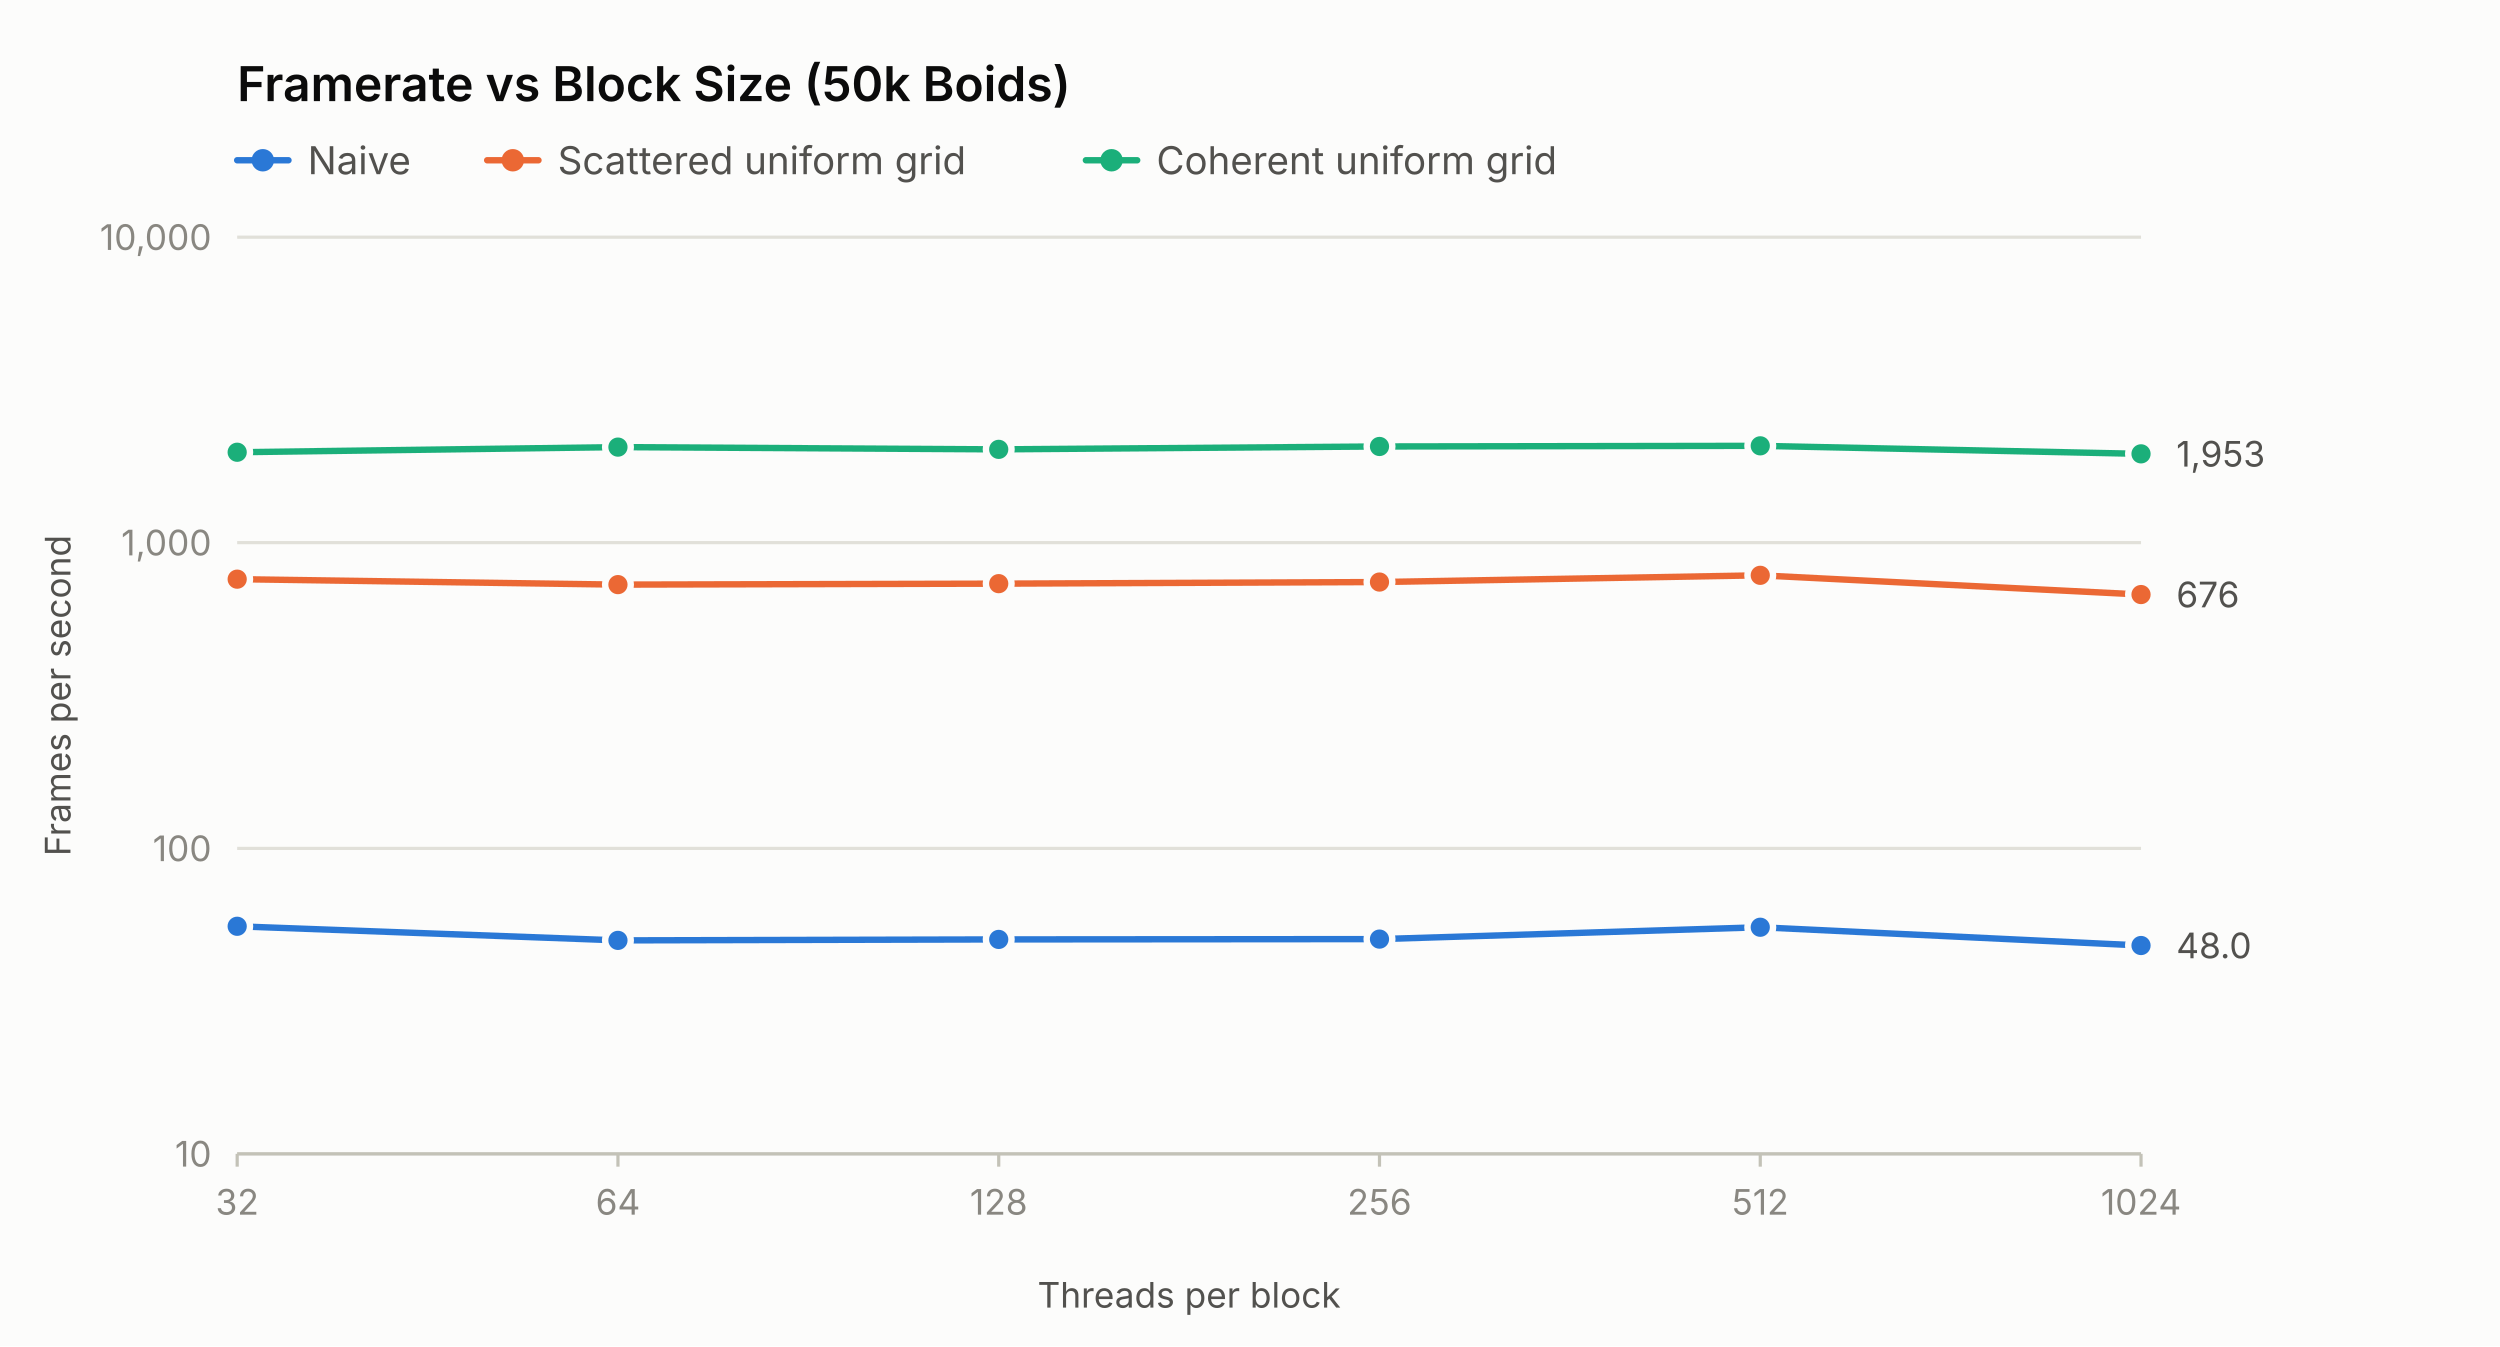
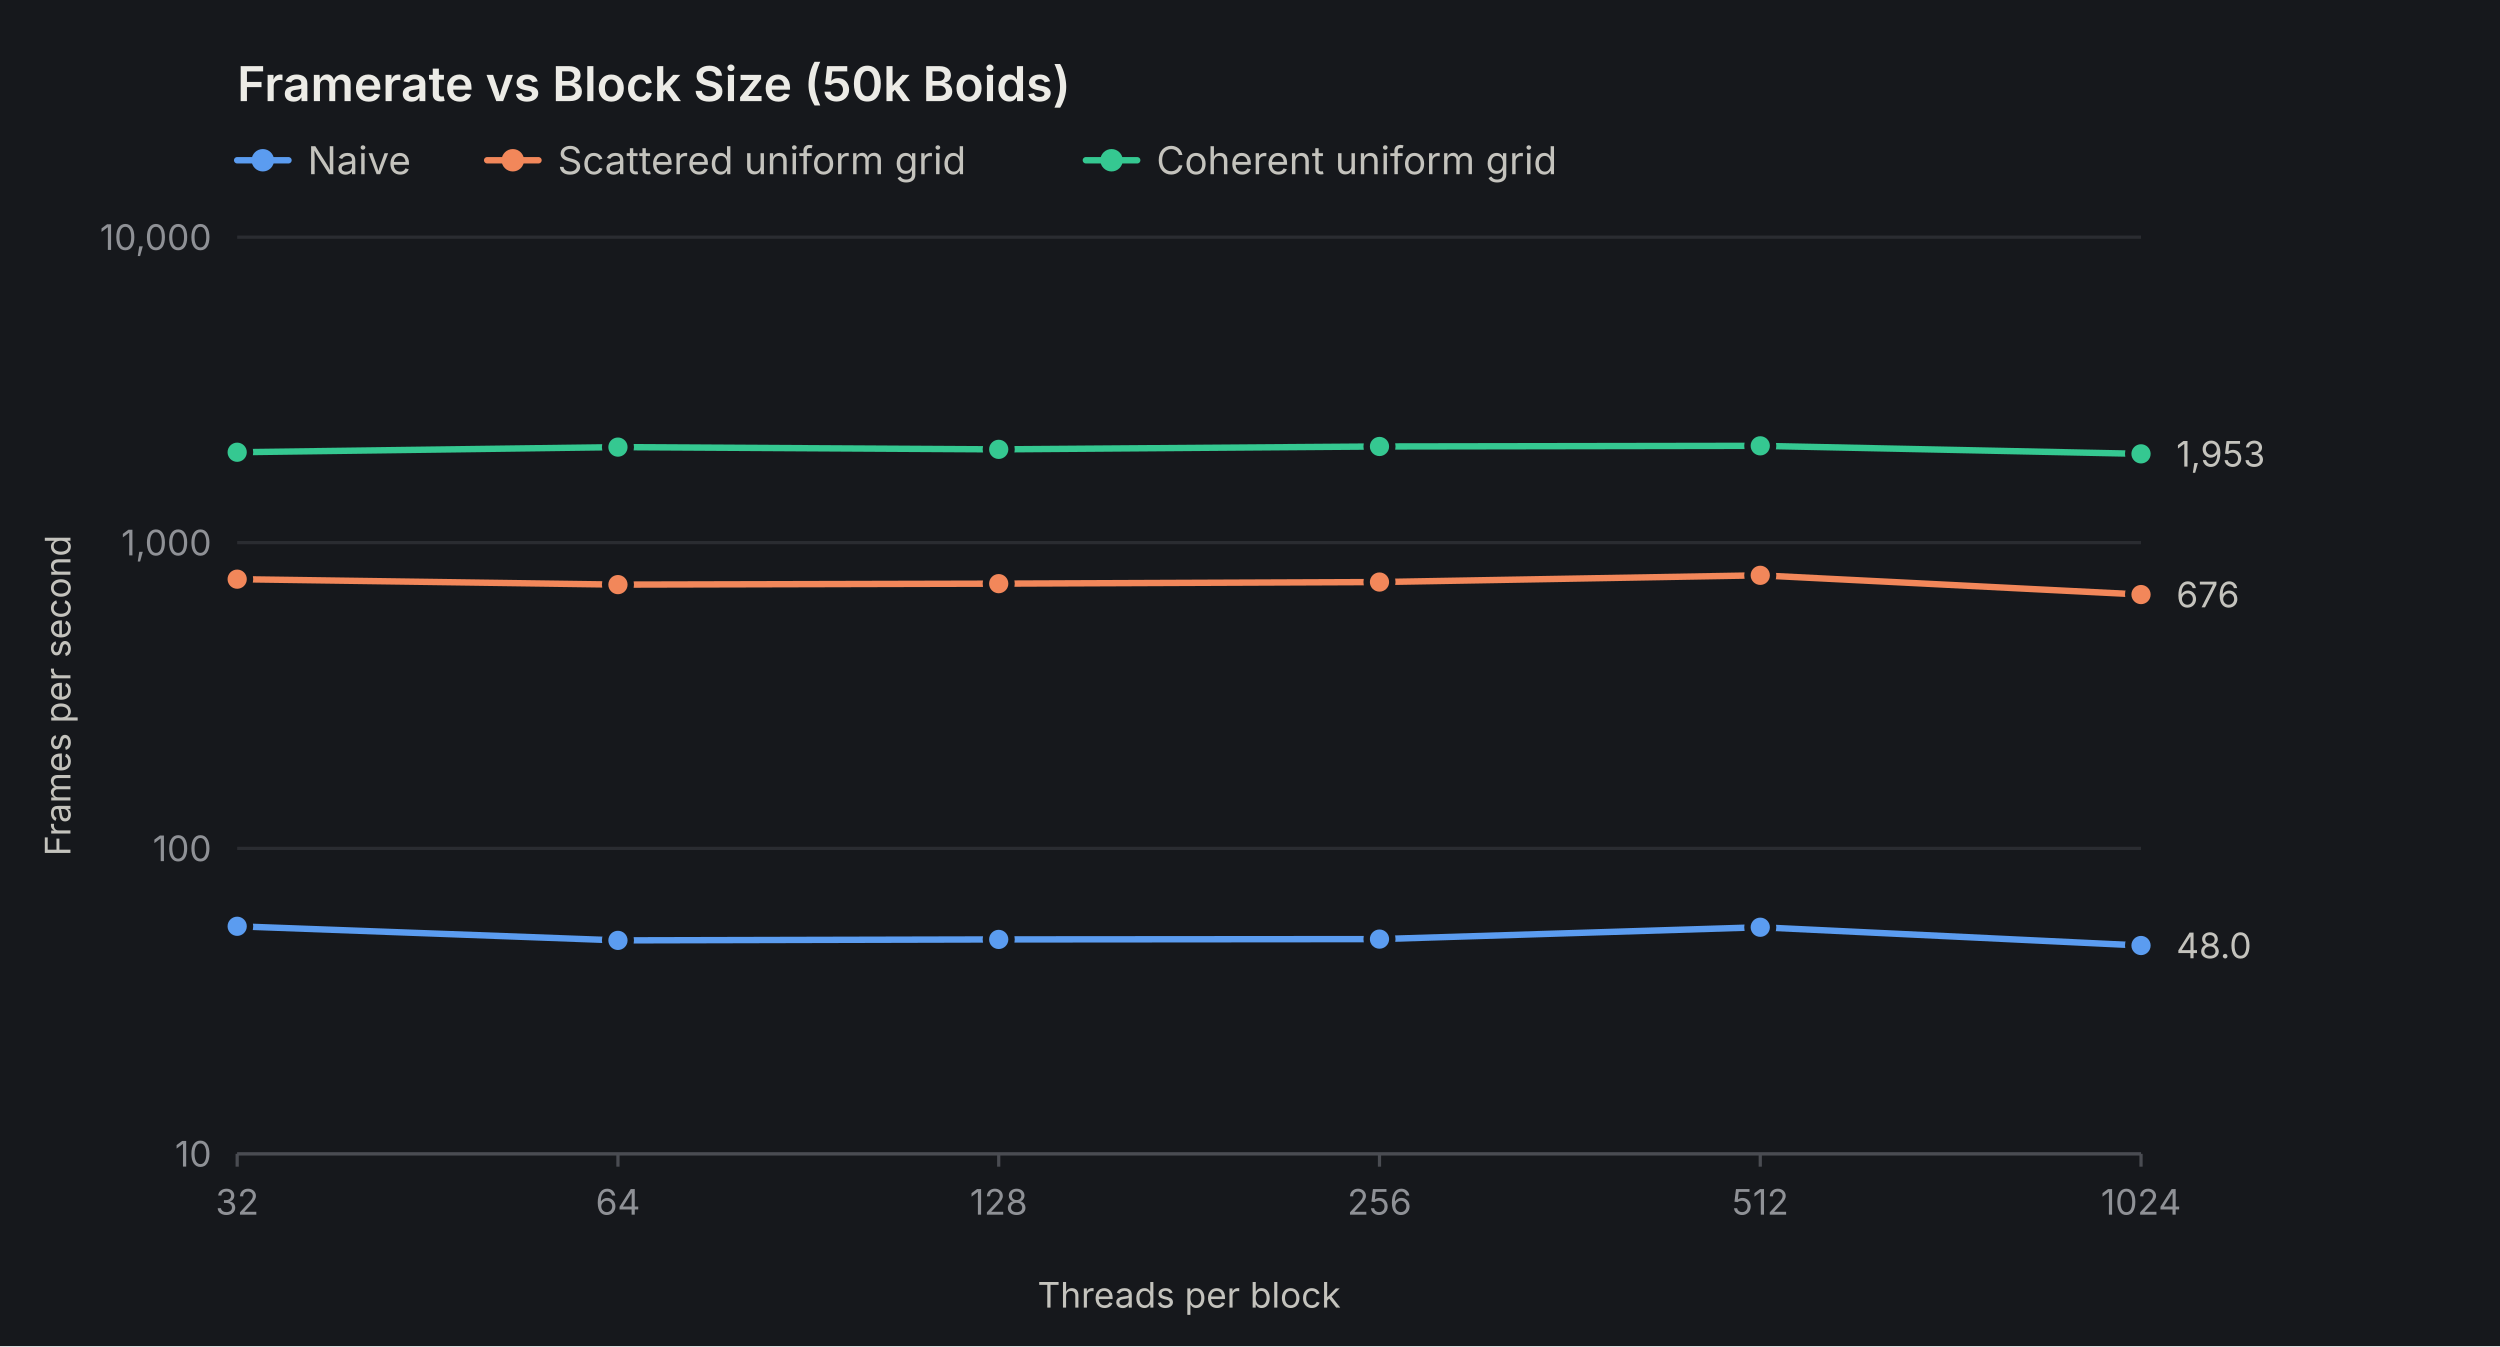
<svg xmlns="http://www.w3.org/2000/svg" width="780" height="420" viewBox="0 0 780 420" font-family="system-ui, -apple-system, &quot;Segoe UI&quot;, sans-serif">
-   <rect width="780" height="420" fill="#fcfcfb" />
-   <text x="74" y="26" fill="#0b0b0b" font-size="15" font-weight="600" text-anchor="start" dominant-baseline="middle">Framerate vs Block Size (50k Boids)</text>
-   <line x1="74" y1="50" x2="90" y2="50" stroke="#2a78d6" stroke-width="2" stroke-linecap="round" />
-   <circle cx="82" cy="50" r="3.5" fill="#2a78d6" />
-   <text x="96" y="50" fill="#52514e" font-size="12" font-weight="400" text-anchor="start" dominant-baseline="middle">Naive</text>
-   <line x1="152" y1="50" x2="168" y2="50" stroke="#eb6834" stroke-width="2" stroke-linecap="round" />
-   <circle cx="160" cy="50" r="3.5" fill="#eb6834" />
-   <text x="174" y="50" fill="#52514e" font-size="12" font-weight="400" text-anchor="start" dominant-baseline="middle">Scattered uniform grid</text>
-   <line x1="338.8" y1="50" x2="354.8" y2="50" stroke="#1baf7a" stroke-width="2" stroke-linecap="round" />
-   <circle cx="346.8" cy="50" r="3.5" fill="#1baf7a" />
-   <text x="360.8" y="50" fill="#52514e" font-size="12" font-weight="400" text-anchor="start" dominant-baseline="middle">Coherent uniform grid</text>
-   <line x1="74" y1="360" x2="668" y2="360" stroke="#e1e0d9" stroke-width="1" />
-   <text x="66" y="360" fill="#898781" font-size="11" font-weight="400" text-anchor="end" dominant-baseline="middle">10</text>
-   <line x1="74" y1="264.7" x2="668" y2="264.7" stroke="#e1e0d9" stroke-width="1" />
-   <text x="66" y="264.7" fill="#898781" font-size="11" font-weight="400" text-anchor="end" dominant-baseline="middle">100</text>
-   <line x1="74" y1="169.3" x2="668" y2="169.3" stroke="#e1e0d9" stroke-width="1" />
-   <text x="66" y="169.3" fill="#898781" font-size="11" font-weight="400" text-anchor="end" dominant-baseline="middle">1,000</text>
-   <line x1="74" y1="74" x2="668" y2="74" stroke="#e1e0d9" stroke-width="1" />
-   <text x="66" y="74" fill="#898781" font-size="11" font-weight="400" text-anchor="end" dominant-baseline="middle">10,000</text>
-   <line x1="74" y1="360" x2="74" y2="364" stroke="#c3c2b7" stroke-width="1" />
-   <text x="74" y="375" fill="#898781" font-size="11" font-weight="400" text-anchor="middle" dominant-baseline="middle">32</text>
-   <line x1="192.8" y1="360" x2="192.8" y2="364" stroke="#c3c2b7" stroke-width="1" />
-   <text x="192.8" y="375" fill="#898781" font-size="11" font-weight="400" text-anchor="middle" dominant-baseline="middle">64</text>
-   <line x1="311.6" y1="360" x2="311.6" y2="364" stroke="#c3c2b7" stroke-width="1" />
-   <text x="311.6" y="375" fill="#898781" font-size="11" font-weight="400" text-anchor="middle" dominant-baseline="middle">128</text>
-   <line x1="430.4" y1="360" x2="430.4" y2="364" stroke="#c3c2b7" stroke-width="1" />
-   <text x="430.4" y="375" fill="#898781" font-size="11" font-weight="400" text-anchor="middle" dominant-baseline="middle">256</text>
-   <line x1="549.2" y1="360" x2="549.2" y2="364" stroke="#c3c2b7" stroke-width="1" />
-   <text x="549.2" y="375" fill="#898781" font-size="11" font-weight="400" text-anchor="middle" dominant-baseline="middle">512</text>
-   <line x1="668" y1="360" x2="668" y2="364" stroke="#c3c2b7" stroke-width="1" />
-   <text x="668" y="375" fill="#898781" font-size="11" font-weight="400" text-anchor="middle" dominant-baseline="middle">1024</text>
-   <line x1="74" y1="360" x2="668" y2="360" stroke="#c3c2b7" stroke-width="1" />
-   <text x="371" y="404" fill="#52514e" font-size="11" font-weight="400" text-anchor="middle" dominant-baseline="middle">Threads per block</text>
-   <text x="0" y="0" fill="#52514e" font-size="11" font-weight="400" text-anchor="middle" dominant-baseline="middle" transform="translate(18 217) rotate(-90)">Frames per second</text>
-   <path d="M74 289 L192.8 293.4 L311.6 293.1 L430.4 293 L549.2 289.3 L668 295" fill="none" stroke="#2a78d6" stroke-width="2" stroke-linejoin="round" stroke-linecap="round" />
-   <circle cx="74" cy="289" r="4" fill="#2a78d6" stroke="#fcfcfb" stroke-width="2" />
-   <circle cx="192.8" cy="293.4" r="4" fill="#2a78d6" stroke="#fcfcfb" stroke-width="2" />
-   <circle cx="311.6" cy="293.1" r="4" fill="#2a78d6" stroke="#fcfcfb" stroke-width="2" />
-   <circle cx="430.4" cy="293" r="4" fill="#2a78d6" stroke="#fcfcfb" stroke-width="2" />
-   <circle cx="549.2" cy="289.3" r="4" fill="#2a78d6" stroke="#fcfcfb" stroke-width="2" />
-   <circle cx="668" cy="295" r="4" fill="#2a78d6" stroke="#fcfcfb" stroke-width="2" />
-   <path d="M74 180.7 L192.8 182.4 L311.6 182.1 L430.4 181.6 L549.2 179.5 L668 185.5" fill="none" stroke="#eb6834" stroke-width="2" stroke-linejoin="round" stroke-linecap="round" />
-   <circle cx="74" cy="180.7" r="4" fill="#eb6834" stroke="#fcfcfb" stroke-width="2" />
-   <circle cx="192.8" cy="182.4" r="4" fill="#eb6834" stroke="#fcfcfb" stroke-width="2" />
-   <circle cx="311.6" cy="182.1" r="4" fill="#eb6834" stroke="#fcfcfb" stroke-width="2" />
-   <circle cx="430.4" cy="181.6" r="4" fill="#eb6834" stroke="#fcfcfb" stroke-width="2" />
-   <circle cx="549.2" cy="179.5" r="4" fill="#eb6834" stroke="#fcfcfb" stroke-width="2" />
-   <circle cx="668" cy="185.5" r="4" fill="#eb6834" stroke="#fcfcfb" stroke-width="2" />
-   <path d="M74 141.1 L192.8 139.5 L311.6 140.2 L430.4 139.3 L549.2 139.1 L668 141.6" fill="none" stroke="#1baf7a" stroke-width="2" stroke-linejoin="round" stroke-linecap="round" />
-   <circle cx="74" cy="141.1" r="4" fill="#1baf7a" stroke="#fcfcfb" stroke-width="2" />
-   <circle cx="192.8" cy="139.5" r="4" fill="#1baf7a" stroke="#fcfcfb" stroke-width="2" />
-   <circle cx="311.6" cy="140.2" r="4" fill="#1baf7a" stroke="#fcfcfb" stroke-width="2" />
-   <circle cx="430.4" cy="139.3" r="4" fill="#1baf7a" stroke="#fcfcfb" stroke-width="2" />
-   <circle cx="549.2" cy="139.1" r="4" fill="#1baf7a" stroke="#fcfcfb" stroke-width="2" />
-   <circle cx="668" cy="141.6" r="4" fill="#1baf7a" stroke="#fcfcfb" stroke-width="2" />
-   <text x="679" y="141.6" fill="#52514e" font-size="11" font-weight="400" text-anchor="start" dominant-baseline="middle">1,953</text>
-   <text x="679" y="185.5" fill="#52514e" font-size="11" font-weight="400" text-anchor="start" dominant-baseline="middle">676</text>
-   <text x="679" y="295" fill="#52514e" font-size="11" font-weight="400" text-anchor="start" dominant-baseline="middle">48.0</text>
+   <rect width="780" height="420" fill="#16181c" />
+   <text x="74" y="26" fill="#ecebe6" font-size="15" font-weight="600" text-anchor="start" dominant-baseline="middle">Framerate vs Block Size (50k Boids)</text>
+   <line x1="74" y1="50" x2="90" y2="50" stroke="#5b9cf0" stroke-width="2" stroke-linecap="round" />
+   <circle cx="82" cy="50" r="3.5" fill="#5b9cf0" />
+   <text x="96" y="50" fill="#c4c3bd" font-size="12" font-weight="400" text-anchor="start" dominant-baseline="middle">Naive</text>
+   <line x1="152" y1="50" x2="168" y2="50" stroke="#f2875a" stroke-width="2" stroke-linecap="round" />
+   <circle cx="160" cy="50" r="3.5" fill="#f2875a" />
+   <text x="174" y="50" fill="#c4c3bd" font-size="12" font-weight="400" text-anchor="start" dominant-baseline="middle">Scattered uniform grid</text>
+   <line x1="338.8" y1="50" x2="354.8" y2="50" stroke="#35c891" stroke-width="2" stroke-linecap="round" />
+   <circle cx="346.8" cy="50" r="3.5" fill="#35c891" />
+   <text x="360.8" y="50" fill="#c4c3bd" font-size="12" font-weight="400" text-anchor="start" dominant-baseline="middle">Coherent uniform grid</text>
+   <line x1="74" y1="360" x2="668" y2="360" stroke="#2a2c31" stroke-width="1" />
+   <text x="66" y="360" fill="#8f9196" font-size="11" font-weight="400" text-anchor="end" dominant-baseline="middle">10</text>
+   <line x1="74" y1="264.7" x2="668" y2="264.7" stroke="#2a2c31" stroke-width="1" />
+   <text x="66" y="264.7" fill="#8f9196" font-size="11" font-weight="400" text-anchor="end" dominant-baseline="middle">100</text>
+   <line x1="74" y1="169.3" x2="668" y2="169.3" stroke="#2a2c31" stroke-width="1" />
+   <text x="66" y="169.3" fill="#8f9196" font-size="11" font-weight="400" text-anchor="end" dominant-baseline="middle">1,000</text>
+   <line x1="74" y1="74" x2="668" y2="74" stroke="#2a2c31" stroke-width="1" />
+   <text x="66" y="74" fill="#8f9196" font-size="11" font-weight="400" text-anchor="end" dominant-baseline="middle">10,000</text>
+   <line x1="74" y1="360" x2="74" y2="364" stroke="#4a4c52" stroke-width="1" />
+   <text x="74" y="375" fill="#8f9196" font-size="11" font-weight="400" text-anchor="middle" dominant-baseline="middle">32</text>
+   <line x1="192.8" y1="360" x2="192.8" y2="364" stroke="#4a4c52" stroke-width="1" />
+   <text x="192.8" y="375" fill="#8f9196" font-size="11" font-weight="400" text-anchor="middle" dominant-baseline="middle">64</text>
+   <line x1="311.6" y1="360" x2="311.6" y2="364" stroke="#4a4c52" stroke-width="1" />
+   <text x="311.6" y="375" fill="#8f9196" font-size="11" font-weight="400" text-anchor="middle" dominant-baseline="middle">128</text>
+   <line x1="430.4" y1="360" x2="430.4" y2="364" stroke="#4a4c52" stroke-width="1" />
+   <text x="430.4" y="375" fill="#8f9196" font-size="11" font-weight="400" text-anchor="middle" dominant-baseline="middle">256</text>
+   <line x1="549.2" y1="360" x2="549.2" y2="364" stroke="#4a4c52" stroke-width="1" />
+   <text x="549.2" y="375" fill="#8f9196" font-size="11" font-weight="400" text-anchor="middle" dominant-baseline="middle">512</text>
+   <line x1="668" y1="360" x2="668" y2="364" stroke="#4a4c52" stroke-width="1" />
+   <text x="668" y="375" fill="#8f9196" font-size="11" font-weight="400" text-anchor="middle" dominant-baseline="middle">1024</text>
+   <line x1="74" y1="360" x2="668" y2="360" stroke="#4a4c52" stroke-width="1" />
+   <text x="371" y="404" fill="#c4c3bd" font-size="11" font-weight="400" text-anchor="middle" dominant-baseline="middle">Threads per block</text>
+   <text x="0" y="0" fill="#c4c3bd" font-size="11" font-weight="400" text-anchor="middle" dominant-baseline="middle" transform="translate(18 217) rotate(-90)">Frames per second</text>
+   <path d="M74 289 L192.8 293.4 L311.6 293.1 L430.4 293 L549.2 289.3 L668 295" fill="none" stroke="#5b9cf0" stroke-width="2" stroke-linejoin="round" stroke-linecap="round" />
+   <circle cx="74" cy="289" r="4" fill="#5b9cf0" stroke="#16181c" stroke-width="2" />
+   <circle cx="192.8" cy="293.4" r="4" fill="#5b9cf0" stroke="#16181c" stroke-width="2" />
+   <circle cx="311.6" cy="293.1" r="4" fill="#5b9cf0" stroke="#16181c" stroke-width="2" />
+   <circle cx="430.4" cy="293" r="4" fill="#5b9cf0" stroke="#16181c" stroke-width="2" />
+   <circle cx="549.2" cy="289.3" r="4" fill="#5b9cf0" stroke="#16181c" stroke-width="2" />
+   <circle cx="668" cy="295" r="4" fill="#5b9cf0" stroke="#16181c" stroke-width="2" />
+   <path d="M74 180.7 L192.8 182.4 L311.6 182.1 L430.4 181.6 L549.2 179.5 L668 185.5" fill="none" stroke="#f2875a" stroke-width="2" stroke-linejoin="round" stroke-linecap="round" />
+   <circle cx="74" cy="180.7" r="4" fill="#f2875a" stroke="#16181c" stroke-width="2" />
+   <circle cx="192.8" cy="182.4" r="4" fill="#f2875a" stroke="#16181c" stroke-width="2" />
+   <circle cx="311.6" cy="182.1" r="4" fill="#f2875a" stroke="#16181c" stroke-width="2" />
+   <circle cx="430.4" cy="181.6" r="4" fill="#f2875a" stroke="#16181c" stroke-width="2" />
+   <circle cx="549.2" cy="179.5" r="4" fill="#f2875a" stroke="#16181c" stroke-width="2" />
+   <circle cx="668" cy="185.5" r="4" fill="#f2875a" stroke="#16181c" stroke-width="2" />
+   <path d="M74 141.1 L192.8 139.5 L311.6 140.2 L430.4 139.3 L549.2 139.1 L668 141.6" fill="none" stroke="#35c891" stroke-width="2" stroke-linejoin="round" stroke-linecap="round" />
+   <circle cx="74" cy="141.1" r="4" fill="#35c891" stroke="#16181c" stroke-width="2" />
+   <circle cx="192.8" cy="139.5" r="4" fill="#35c891" stroke="#16181c" stroke-width="2" />
+   <circle cx="311.6" cy="140.2" r="4" fill="#35c891" stroke="#16181c" stroke-width="2" />
+   <circle cx="430.4" cy="139.3" r="4" fill="#35c891" stroke="#16181c" stroke-width="2" />
+   <circle cx="549.2" cy="139.1" r="4" fill="#35c891" stroke="#16181c" stroke-width="2" />
+   <circle cx="668" cy="141.6" r="4" fill="#35c891" stroke="#16181c" stroke-width="2" />
+   <text x="679" y="141.6" fill="#c4c3bd" font-size="11" font-weight="400" text-anchor="start" dominant-baseline="middle">1,953</text>
+   <text x="679" y="185.5" fill="#c4c3bd" font-size="11" font-weight="400" text-anchor="start" dominant-baseline="middle">676</text>
+   <text x="679" y="295" fill="#c4c3bd" font-size="11" font-weight="400" text-anchor="start" dominant-baseline="middle">48.0</text>
</svg>
